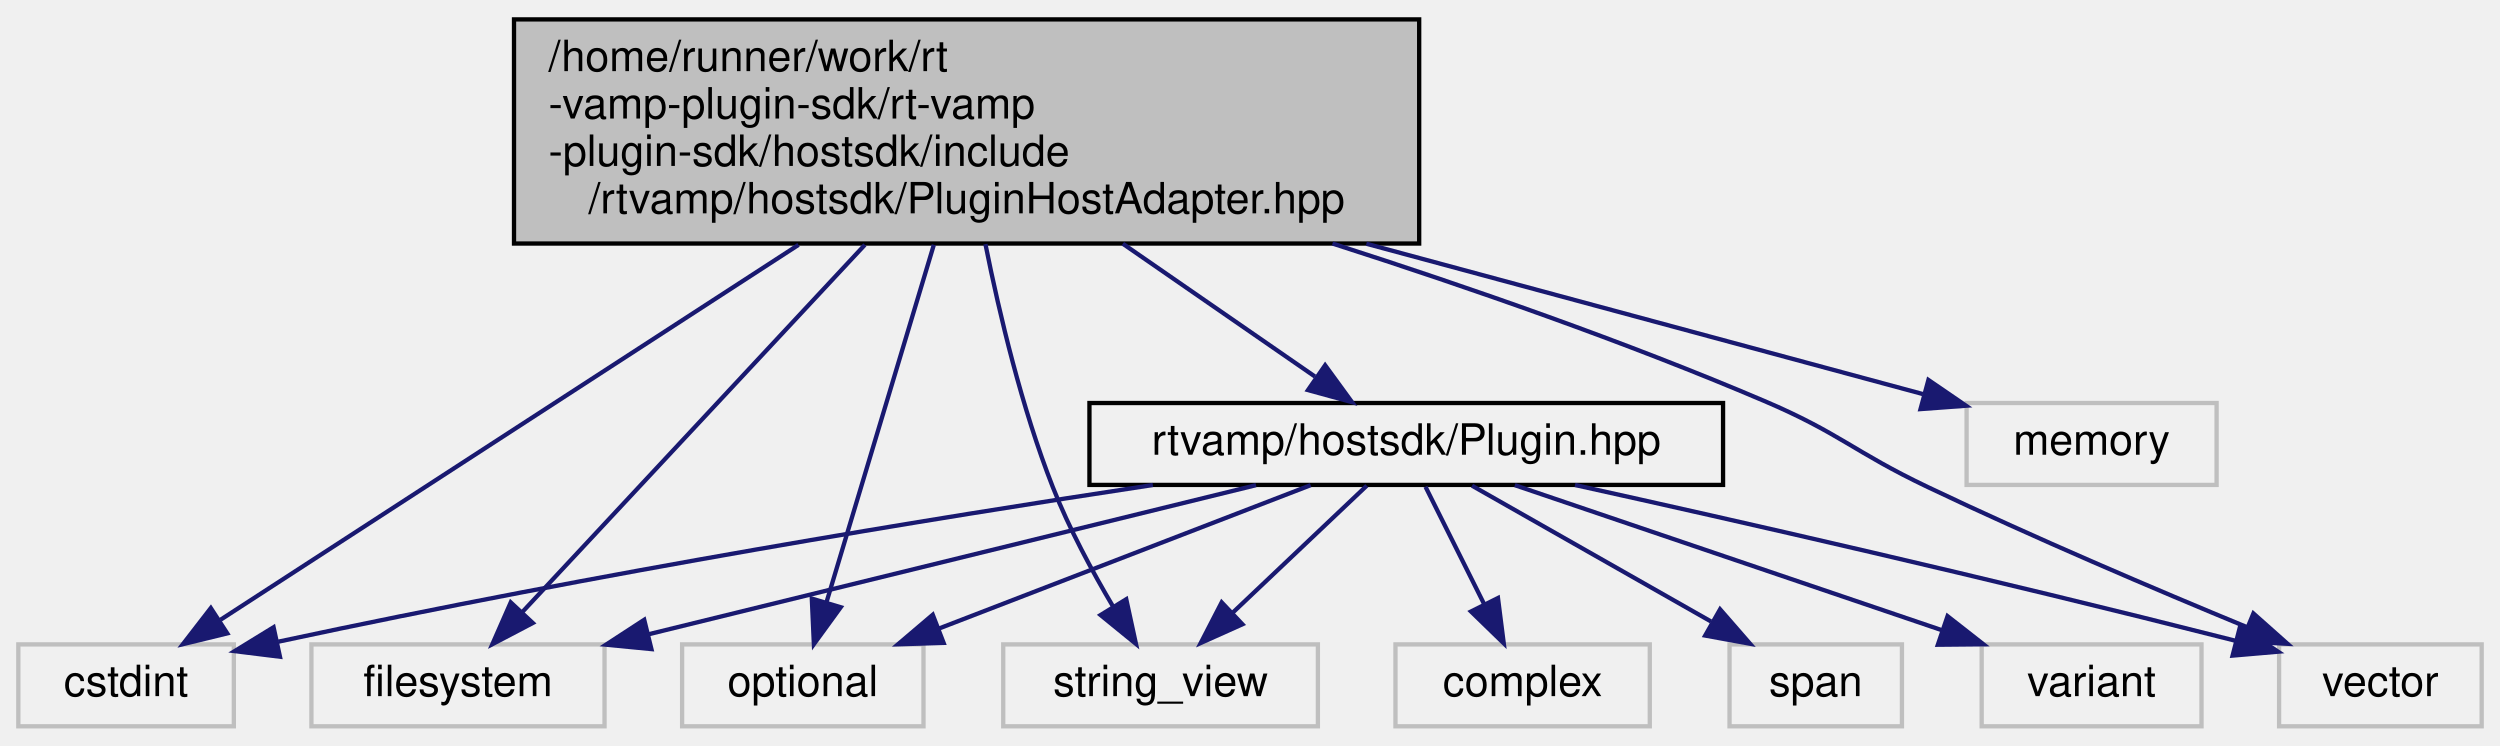
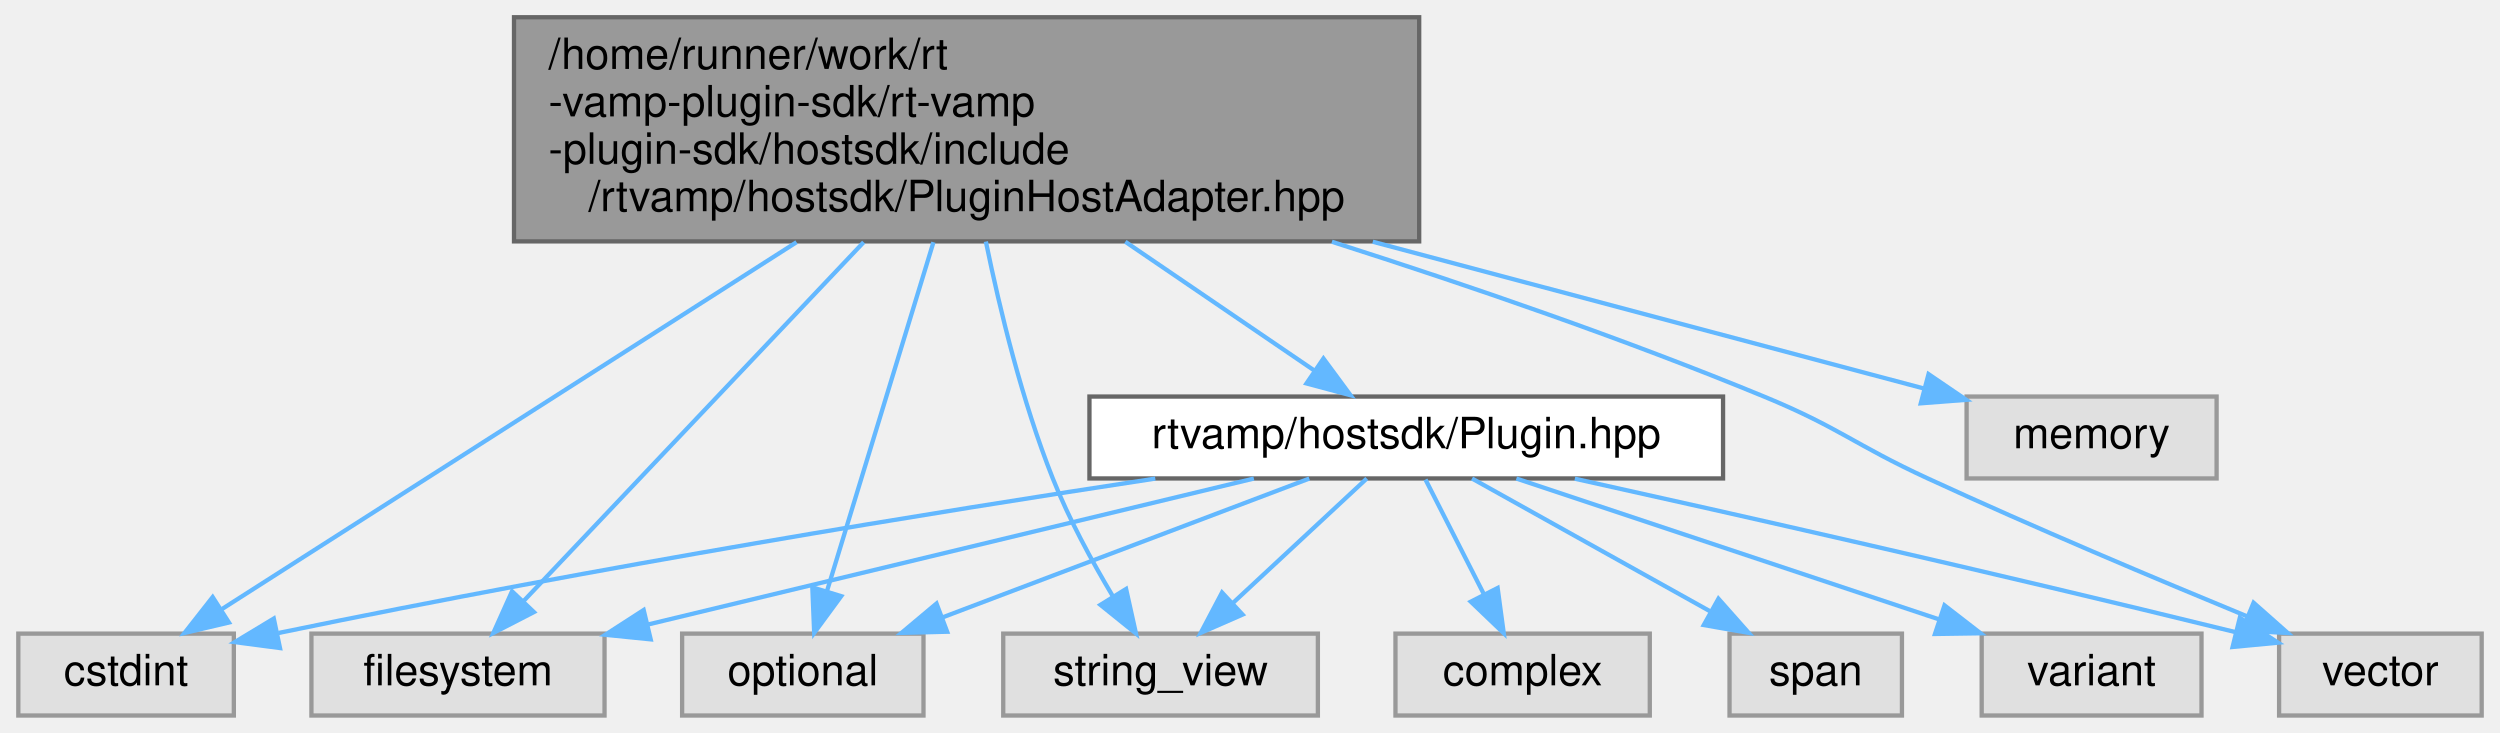
- <svg xmlns="http://www.w3.org/2000/svg" xmlns:xlink="http://www.w3.org/1999/xlink" width="580pt" height="173pt" viewBox="0.00 0.00 579.50 173.00">
-   <g id="graph0" class="graph" transform="scale(1 1) rotate(0) translate(4 169)">
-     <g id="node1" class="node">
-       <g id="a_node1">
-         <a xlink:title=" ">
-           <polygon fill="#bfbfbf" stroke="black" points="115,-112.5 115,-164.5 325,-164.5 325,-112.5 115,-112.5" />
-           <text text-anchor="start" x="123" y="-152.5" font-family="Helvetica,sans-Serif" font-size="10.00">/home/runner/work/rt</text>
-           <text text-anchor="start" x="123" y="-141.5" font-family="Helvetica,sans-Serif" font-size="10.00">-vamp-plugin-sdk/rt-vamp</text>
-           <text text-anchor="start" x="123" y="-130.5" font-family="Helvetica,sans-Serif" font-size="10.00">-plugin-sdk/hostsdk/include</text>
-           <text text-anchor="middle" x="220" y="-119.5" font-family="Helvetica,sans-Serif" font-size="10.00">/rtvamp/hostsdk/PluginHostAdapter.hpp</text>
-         </a>
-       </g>
-     </g>
-     <g id="node2" class="node">
-       <g id="a_node2">
-         <a xlink:title=" ">
-           <polygon fill="none" stroke="#bfbfbf" points="0,-0.5 0,-19.5 50,-19.5 50,-0.5 0,-0.5" />
-           <text text-anchor="middle" x="25" y="-7.5" font-family="Helvetica,sans-Serif" font-size="10.00">cstdint</text>
-         </a>
-       </g>
-     </g>
-     <g id="edge1" class="edge">
-       <path fill="none" stroke="midnightblue" d="M181.01,-112.2C140.75,-86.09 79.36,-46.27 46.9,-25.21" />
-       <polygon fill="midnightblue" stroke="midnightblue" points="48.47,-22.06 38.18,-19.55 44.66,-27.93 48.47,-22.06" />
-     </g>
-     <g id="node3" class="node">
-       <g id="a_node3">
-         <a xlink:title=" ">
-           <polygon fill="none" stroke="#bfbfbf" points="68,-0.5 68,-19.5 136,-19.5 136,-0.5 68,-0.5" />
-           <text text-anchor="middle" x="102" y="-7.5" font-family="Helvetica,sans-Serif" font-size="10.00">filesystem</text>
-         </a>
-       </g>
-     </g>
-     <g id="edge2" class="edge">
-       <path fill="none" stroke="midnightblue" d="M196.4,-112.2C172.67,-86.76 136.8,-48.31 116.8,-26.87" />
-       <polygon fill="midnightblue" stroke="midnightblue" points="119.36,-24.47 109.98,-19.55 114.24,-29.25 119.36,-24.47" />
-     </g>
-     <g id="node4" class="node">
-       <g id="a_node4">
-         <a xlink:title=" ">
-           <polygon fill="none" stroke="#bfbfbf" points="452,-56.5 452,-75.5 510,-75.5 510,-56.5 452,-56.5" />
-           <text text-anchor="middle" x="481" y="-63.5" font-family="Helvetica,sans-Serif" font-size="10.00">memory</text>
-         </a>
-       </g>
-     </g>
-     <g id="edge3" class="edge">
-       <path fill="none" stroke="midnightblue" d="M312.75,-112.45C357.1,-100.47 407.82,-86.77 441.87,-77.57" />
-       <polygon fill="midnightblue" stroke="midnightblue" points="443.14,-80.85 451.88,-74.87 441.31,-74.09 443.14,-80.85" />
-     </g>
-     <g id="node5" class="node">
-       <g id="a_node5">
-         <a xlink:title=" ">
-           <polygon fill="none" stroke="#bfbfbf" points="154,-0.5 154,-19.5 210,-19.5 210,-0.5 154,-0.5" />
-           <text text-anchor="middle" x="182" y="-7.5" font-family="Helvetica,sans-Serif" font-size="10.00">optional</text>
-         </a>
-       </g>
-     </g>
-     <g id="edge4" class="edge">
-       <path fill="none" stroke="midnightblue" d="M212.4,-112.2C205.03,-87.66 194.02,-51 187.47,-29.2" />
-       <polygon fill="midnightblue" stroke="midnightblue" points="190.8,-28.12 184.57,-19.55 184.09,-30.13 190.8,-28.12" />
-     </g>
-     <g id="node6" class="node">
-       <g id="a_node6">
-         <a xlink:title=" ">
-           <polygon fill="none" stroke="#bfbfbf" points="228.5,-0.5 228.5,-19.5 301.5,-19.5 301.5,-0.5 228.5,-0.5" />
-           <text text-anchor="middle" x="265" y="-7.5" font-family="Helvetica,sans-Serif" font-size="10.00">string_view</text>
-         </a>
-       </g>
-     </g>
-     <g id="edge5" class="edge">
-       <path fill="none" stroke="midnightblue" d="M224.37,-112.36C227.65,-95.97 232.82,-74.31 240,-56 243.75,-46.43 249.18,-36.38 254.02,-28.21" />
-       <polygon fill="midnightblue" stroke="midnightblue" points="257.04,-29.98 259.29,-19.62 251.08,-26.31 257.04,-29.98" />
-     </g>
-     <g id="node7" class="node">
-       <g id="a_node7">
-         <a xlink:title=" ">
-           <polygon fill="none" stroke="#bfbfbf" points="524.5,-0.5 524.5,-19.5 571.5,-19.5 571.5,-0.5 524.5,-0.5" />
-           <text text-anchor="middle" x="548" y="-7.5" font-family="Helvetica,sans-Serif" font-size="10.00">vector</text>
-         </a>
-       </g>
-     </g>
-     <g id="edge6" class="edge">
-       <path fill="none" stroke="midnightblue" d="M304.89,-112.5C336.72,-102.29 372.93,-89.66 405,-76 422.56,-68.52 425.77,-64.21 443,-56 467.58,-44.29 495.98,-32.2 517.05,-23.5" />
-       <polygon fill="midnightblue" stroke="midnightblue" points="518.54,-26.68 526.46,-19.64 515.88,-20.2 518.54,-26.68" />
-     </g>
-     <g id="node8" class="node">
-       <g id="a_node8">
+ <svg xmlns="http://www.w3.org/2000/svg" xmlns:xlink="http://www.w3.org/1999/xlink" width="580pt" height="170pt" viewBox="0.00 0.00 579.50 170.00">
+   <g id="graph0" class="graph" transform="scale(1 1) rotate(0) translate(4 166)">
+     <g id="Node000001" class="node">
+       <g id="a_Node000001">
+         <a xlink:title=" ">
+           <polygon fill="#999999" stroke="#666666" points="325,-162 115,-162 115,-110 325,-110 325,-162" />
+           <text text-anchor="start" x="123" y="-150" font-family="Helvetica,sans-Serif" font-size="10.00">/home/runner/work/rt</text>
+           <text text-anchor="start" x="123" y="-139" font-family="Helvetica,sans-Serif" font-size="10.00">-vamp-plugin-sdk/rt-vamp</text>
+           <text text-anchor="start" x="123" y="-128" font-family="Helvetica,sans-Serif" font-size="10.00">-plugin-sdk/hostsdk/include</text>
+           <text text-anchor="middle" x="220" y="-117" font-family="Helvetica,sans-Serif" font-size="10.00">/rtvamp/hostsdk/PluginHostAdapter.hpp</text>
+         </a>
+       </g>
+     </g>
+     <g id="Node000002" class="node">
+       <g id="a_Node000002">
+         <a xlink:title=" ">
+           <polygon fill="#e0e0e0" stroke="#999999" points="50,-19 0,-19 0,0 50,0 50,-19" />
+           <text text-anchor="middle" x="25" y="-7" font-family="Helvetica,sans-Serif" font-size="10.00">cstdint</text>
+         </a>
+       </g>
+     </g>
+     <g id="edge1_Node000001_Node000002" class="edge">
+       <g id="a_edge1_Node000001_Node000002">
+         <a xlink:title=" ">
+           <path fill="none" stroke="#63b8ff" d="M180.54,-109.81C140.43,-84.2 79.71,-45.43 47.28,-24.72" />
+           <polygon fill="#63b8ff" stroke="#63b8ff" points="48.86,-21.58 38.55,-19.15 45.09,-27.48 48.86,-21.58" />
+         </a>
+       </g>
+     </g>
+     <g id="Node000003" class="node">
+       <g id="a_Node000003">
+         <a xlink:title=" ">
+           <polygon fill="#e0e0e0" stroke="#999999" points="136,-19 68,-19 68,0 136,0 136,-19" />
+           <text text-anchor="middle" x="102" y="-7" font-family="Helvetica,sans-Serif" font-size="10.00">filesystem</text>
+         </a>
+       </g>
+     </g>
+     <g id="edge2_Node000001_Node000003" class="edge">
+       <g id="a_edge2_Node000001_Node000003">
+         <a xlink:title=" ">
+           <path fill="none" stroke="#63b8ff" d="M196.12,-109.81C172.58,-84.97 137.3,-47.75 117.3,-26.64" />
+           <polygon fill="#63b8ff" stroke="#63b8ff" points="119.62,-24 110.2,-19.15 114.54,-28.82 119.62,-24" />
+         </a>
+       </g>
+     </g>
+     <g id="Node000004" class="node">
+       <g id="a_Node000004">
+         <a xlink:title=" ">
+           <polygon fill="#e0e0e0" stroke="#999999" points="510,-74 452,-74 452,-55 510,-55 510,-74" />
+           <text text-anchor="middle" x="481" y="-62" font-family="Helvetica,sans-Serif" font-size="10.00">memory</text>
+         </a>
+       </g>
+     </g>
+     <g id="edge3_Node000001_Node000004" class="edge">
+       <g id="a_edge3_Node000001_Node000004">
+         <a xlink:title=" ">
+           <path fill="none" stroke="#63b8ff" d="M314.23,-109.91C358.29,-98.18 408.35,-84.85 442.03,-75.88" />
+           <polygon fill="#63b8ff" stroke="#63b8ff" points="443.17,-79.2 451.93,-73.24 441.37,-72.43 443.17,-79.2" />
+         </a>
+       </g>
+     </g>
+     <g id="Node000005" class="node">
+       <g id="a_Node000005">
+         <a xlink:title=" ">
+           <polygon fill="#e0e0e0" stroke="#999999" points="210,-19 154,-19 154,0 210,0 210,-19" />
+           <text text-anchor="middle" x="182" y="-7" font-family="Helvetica,sans-Serif" font-size="10.00">optional</text>
+         </a>
+       </g>
+     </g>
+     <g id="edge4_Node000001_Node000005" class="edge">
+       <g id="a_edge4_Node000001_Node000005">
+         <a xlink:title=" ">
+           <path fill="none" stroke="#63b8ff" d="M212.31,-109.81C205,-85.85 194.17,-50.37 187.63,-28.94" />
+           <polygon fill="#63b8ff" stroke="#63b8ff" points="190.91,-27.69 184.64,-19.15 184.21,-29.74 190.91,-27.69" />
+         </a>
+       </g>
+     </g>
+     <g id="Node000006" class="node">
+       <g id="a_Node000006">
+         <a xlink:title=" ">
+           <polygon fill="#e0e0e0" stroke="#999999" points="301.5,-19 228.5,-19 228.5,0 301.5,0 301.5,-19" />
+           <text text-anchor="middle" x="265" y="-7" font-family="Helvetica,sans-Serif" font-size="10.00">string_view</text>
+         </a>
+       </g>
+     </g>
+     <g id="edge5_Node000001_Node000006" class="edge">
+       <g id="a_edge5_Node000001_Node000006">
+         <a xlink:title=" ">
+           <path fill="none" stroke="#63b8ff" d="M224.47,-109.96C227.76,-93.91 232.91,-72.83 240,-55 243.72,-45.63 249.07,-35.8 253.87,-27.77" />
+           <polygon fill="#63b8ff" stroke="#63b8ff" points="257,-29.36 259.3,-19.02 251.05,-25.67 257,-29.36" />
+         </a>
+       </g>
+     </g>
+     <g id="Node000007" class="node">
+       <g id="a_Node000007">
+         <a xlink:title=" ">
+           <polygon fill="#e0e0e0" stroke="#999999" points="571.5,-19 524.5,-19 524.5,0 571.5,0 571.5,-19" />
+           <text text-anchor="middle" x="548" y="-7" font-family="Helvetica,sans-Serif" font-size="10.00">vector</text>
+         </a>
+       </g>
+     </g>
+     <g id="edge6_Node000001_Node000007" class="edge">
+       <g id="a_edge6_Node000001_Node000007">
+         <a xlink:title=" ">
+           <path fill="none" stroke="#63b8ff" d="M304.75,-109.91C336.56,-99.75 372.8,-87.28 405,-74 422.46,-66.8 425.85,-62.91 443,-55 467.68,-43.62 496.08,-31.65 517.11,-22.99" />
+           <polygon fill="#63b8ff" stroke="#63b8ff" points="518.58,-26.17 526.51,-19.15 515.93,-19.69 518.58,-26.17" />
+         </a>
+       </g>
+     </g>
+     <g id="Node000008" class="node">
+       <g id="a_Node000008">
        <a xlink:href="hostsdk_2include_2rtvamp_2hostsdk_2Plugin_8hpp.html" target="_top" xlink:title=" ">
-           <polygon fill="none" stroke="black" points="248.5,-56.5 248.5,-75.5 395.5,-75.5 395.5,-56.5 248.5,-56.5" />
-           <text text-anchor="middle" x="322" y="-63.5" font-family="Helvetica,sans-Serif" font-size="10.00">rtvamp/hostsdk/Plugin.hpp</text>
-         </a>
-       </g>
-     </g>
-     <g id="edge7" class="edge">
-       <path fill="none" stroke="midnightblue" d="M256.25,-112.45C271.18,-102.13 287.95,-90.53 300.82,-81.64" />
-       <polygon fill="midnightblue" stroke="midnightblue" points="303.18,-84.26 309.42,-75.7 299.2,-78.5 303.18,-84.26" />
-     </g>
-     <g id="edge9" class="edge">
-       <path fill="none" stroke="midnightblue" d="M263.21,-56.48C212.02,-48.71 135.62,-36.28 60.32,-20.13" />
-       <polygon fill="midnightblue" stroke="midnightblue" points="60.7,-16.64 50.19,-17.94 59.22,-23.48 60.7,-16.64" />
-     </g>
-     <g id="edge10" class="edge">
-       <path fill="none" stroke="midnightblue" d="M287.14,-56.44C248.97,-47.07 187.68,-32.03 146.17,-21.84" />
-       <polygon fill="midnightblue" stroke="midnightblue" points="146.88,-18.41 136.33,-19.43 145.21,-25.21 146.88,-18.41" />
-     </g>
-     <g id="edge11" class="edge">
-       <path fill="none" stroke="midnightblue" d="M299.82,-56.44C276.57,-47.48 239.85,-33.31 213.58,-23.18" />
-       <polygon fill="midnightblue" stroke="midnightblue" points="214.67,-19.85 204.08,-19.52 212.15,-26.38 214.67,-19.85" />
-     </g>
-     <g id="edge13" class="edge">
-       <path fill="none" stroke="midnightblue" d="M312.84,-56.32C304.5,-48.42 291.97,-36.55 281.82,-26.94" />
-       <polygon fill="midnightblue" stroke="midnightblue" points="283.99,-24.17 274.32,-19.83 279.18,-29.25 283.99,-24.17" />
-     </g>
-     <g id="edge15" class="edge">
-       <path fill="none" stroke="midnightblue" d="M361.15,-56.48C398.35,-48.25 456.09,-35.17 514.51,-20.31" />
-       <polygon fill="midnightblue" stroke="midnightblue" points="515.45,-23.68 524.27,-17.81 513.71,-16.9 515.45,-23.68" />
-     </g>
-     <g id="node9" class="node">
-       <g id="a_node9">
-         <a xlink:title=" ">
-           <polygon fill="none" stroke="#bfbfbf" points="319.5,-0.5 319.5,-19.5 378.5,-19.5 378.5,-0.5 319.5,-0.5" />
-           <text text-anchor="middle" x="349" y="-7.5" font-family="Helvetica,sans-Serif" font-size="10.00">complex</text>
-         </a>
-       </g>
-     </g>
-     <g id="edge8" class="edge">
-       <path fill="none" stroke="midnightblue" d="M326.46,-56.08C330.15,-48.69 335.52,-37.95 340.09,-28.81" />
-       <polygon fill="midnightblue" stroke="midnightblue" points="343.28,-30.26 344.62,-19.75 337.02,-27.13 343.28,-30.26" />
-     </g>
-     <g id="node10" class="node">
-       <g id="a_node10">
-         <a xlink:title=" ">
-           <polygon fill="none" stroke="#bfbfbf" points="397,-0.5 397,-19.5 437,-19.5 437,-0.5 397,-0.5" />
-           <text text-anchor="middle" x="417" y="-7.5" font-family="Helvetica,sans-Serif" font-size="10.00">span</text>
-         </a>
-       </g>
-     </g>
-     <g id="edge12" class="edge">
-       <path fill="none" stroke="midnightblue" d="M337.26,-56.32C352.22,-47.82 375.25,-34.73 392.73,-24.8" />
-       <polygon fill="midnightblue" stroke="midnightblue" points="394.81,-27.64 401.77,-19.65 391.35,-21.55 394.81,-27.64" />
-     </g>
-     <g id="node11" class="node">
-       <g id="a_node11">
-         <a xlink:title=" ">
-           <polygon fill="none" stroke="#bfbfbf" points="455.5,-0.5 455.5,-19.5 506.5,-19.5 506.5,-0.5 455.5,-0.5" />
-           <text text-anchor="middle" x="481" y="-7.5" font-family="Helvetica,sans-Serif" font-size="10.00">variant</text>
-         </a>
-       </g>
-     </g>
-     <g id="edge14" class="edge">
-       <path fill="none" stroke="midnightblue" d="M347.19,-56.44C373.94,-47.36 416.4,-32.94 446.31,-22.78" />
-       <polygon fill="midnightblue" stroke="midnightblue" points="447.58,-26.05 455.92,-19.52 445.33,-19.42 447.58,-26.05" />
+           <polygon fill="white" stroke="#666666" points="395.5,-74 248.5,-74 248.5,-55 395.5,-55 395.5,-74" />
+           <text text-anchor="middle" x="322" y="-62" font-family="Helvetica,sans-Serif" font-size="10.00">rtvamp/hostsdk/Plugin.hpp</text>
+         </a>
+       </g>
+     </g>
+     <g id="edge7_Node000001_Node000008" class="edge">
+       <g id="a_edge7_Node000001_Node000008">
+         <a xlink:title=" ">
+           <path fill="none" stroke="#63b8ff" d="M256.82,-109.91C271.52,-99.9 287.92,-88.72 300.59,-80.09" />
+           <polygon fill="#63b8ff" stroke="#63b8ff" points="302.79,-82.83 309.08,-74.3 298.85,-77.04 302.79,-82.83" />
+         </a>
+       </g>
+     </g>
+     <g id="edge9_Node000008_Node000002" class="edge">
+       <g id="a_edge9_Node000008_Node000002">
+         <a xlink:title=" ">
+           <path fill="none" stroke="#63b8ff" d="M263.78,-54.97C212.62,-47.18 135.96,-34.78 60.37,-19.15" />
+           <polygon fill="#63b8ff" stroke="#63b8ff" points="60.71,-15.65 50.2,-17.03 59.27,-22.5 60.71,-15.65" />
+         </a>
+       </g>
+     </g>
+     <g id="edge10_Node000008_Node000003" class="edge">
+       <g id="a_edge10_Node000008_Node000003">
+         <a xlink:title=" ">
+           <path fill="none" stroke="#63b8ff" d="M286.65,-54.98C248.39,-45.77 187.31,-31.05 145.97,-21.09" />
+           <polygon fill="#63b8ff" stroke="#63b8ff" points="146.71,-17.67 136.17,-18.73 145.08,-24.48 146.71,-17.67" />
+         </a>
+       </g>
+     </g>
+     <g id="edge11_Node000008_Node000005" class="edge">
+       <g id="a_edge11_Node000008_Node000005">
+         <a xlink:title=" ">
+           <path fill="none" stroke="#63b8ff" d="M299.51,-54.98C276.48,-46.27 240.46,-32.63 214.37,-22.75" />
+           <polygon fill="#63b8ff" stroke="#63b8ff" points="215.49,-19.44 204.9,-19.17 213.02,-25.98 215.49,-19.44" />
+         </a>
+       </g>
+     </g>
+     <g id="edge13_Node000008_Node000006" class="edge">
+       <g id="a_edge13_Node000008_Node000006">
+         <a xlink:title=" ">
+           <path fill="none" stroke="#63b8ff" d="M312.84,-54.98C304.5,-47.23 291.97,-35.58 281.82,-26.14" />
+           <polygon fill="#63b8ff" stroke="#63b8ff" points="284.03,-23.42 274.32,-19.17 279.26,-28.54 284.03,-23.42" />
+         </a>
+       </g>
+     </g>
+     <g id="edge15_Node000008_Node000007" class="edge">
+       <g id="a_edge15_Node000008_Node000007">
+         <a xlink:title=" ">
+           <path fill="none" stroke="#63b8ff" d="M361.11,-54.94C398.29,-46.71 456.01,-33.7 514.49,-19.32" />
+           <polygon fill="#63b8ff" stroke="#63b8ff" points="515.39,-22.7 524.26,-16.9 513.71,-15.9 515.39,-22.7" />
+         </a>
+       </g>
+     </g>
+     <g id="Node000009" class="node">
+       <g id="a_Node000009">
+         <a xlink:title=" ">
+           <polygon fill="#e0e0e0" stroke="#999999" points="378.5,-19 319.5,-19 319.5,0 378.5,0 378.5,-19" />
+           <text text-anchor="middle" x="349" y="-7" font-family="Helvetica,sans-Serif" font-size="10.00">complex</text>
+         </a>
+       </g>
+     </g>
+     <g id="edge8_Node000008_Node000009" class="edge">
+       <g id="a_edge8_Node000008_Node000009">
+         <a xlink:title=" ">
+           <path fill="none" stroke="#63b8ff" d="M326.46,-54.75C330.12,-47.57 335.41,-37.18 339.95,-28.27" />
+           <polygon fill="#63b8ff" stroke="#63b8ff" points="343.2,-29.59 344.62,-19.09 336.97,-26.41 343.2,-29.59" />
+         </a>
+       </g>
+     </g>
+     <g id="Node000010" class="node">
+       <g id="a_Node000010">
+         <a xlink:title=" ">
+           <polygon fill="#e0e0e0" stroke="#999999" points="437,-19 397,-19 397,0 437,0 437,-19" />
+           <text text-anchor="middle" x="417" y="-7" font-family="Helvetica,sans-Serif" font-size="10.00">span</text>
+         </a>
+       </g>
+     </g>
+     <g id="edge12_Node000008_Node000010" class="edge">
+       <g id="a_edge12_Node000008_Node000010">
+         <a xlink:title=" ">
+           <path fill="none" stroke="#63b8ff" d="M337.26,-54.98C352.13,-46.69 374.98,-33.94 392.42,-24.22" />
+           <polygon fill="#63b8ff" stroke="#63b8ff" points="394.43,-27.1 401.46,-19.17 391.02,-20.99 394.43,-27.1" />
+         </a>
+       </g>
+     </g>
+     <g id="Node000011" class="node">
+       <g id="a_Node000011">
+         <a xlink:title=" ">
+           <polygon fill="#e0e0e0" stroke="#999999" points="506.5,-19 455.5,-19 455.5,0 506.5,0 506.5,-19" />
+           <text text-anchor="middle" x="481" y="-7" font-family="Helvetica,sans-Serif" font-size="10.00">variant</text>
+         </a>
+       </g>
+     </g>
+     <g id="edge14_Node000008_Node000011" class="edge">
+       <g id="a_edge14_Node000008_Node000011">
+         <a xlink:title=" ">
+           <path fill="none" stroke="#63b8ff" d="M347.55,-54.98C374.12,-46.13 415.94,-32.19 445.67,-22.28" />
+           <polygon fill="#63b8ff" stroke="#63b8ff" points="446.87,-25.56 455.25,-19.08 444.66,-18.92 446.87,-25.56" />
+         </a>
+       </g>
    </g>
  </g>
</svg>
